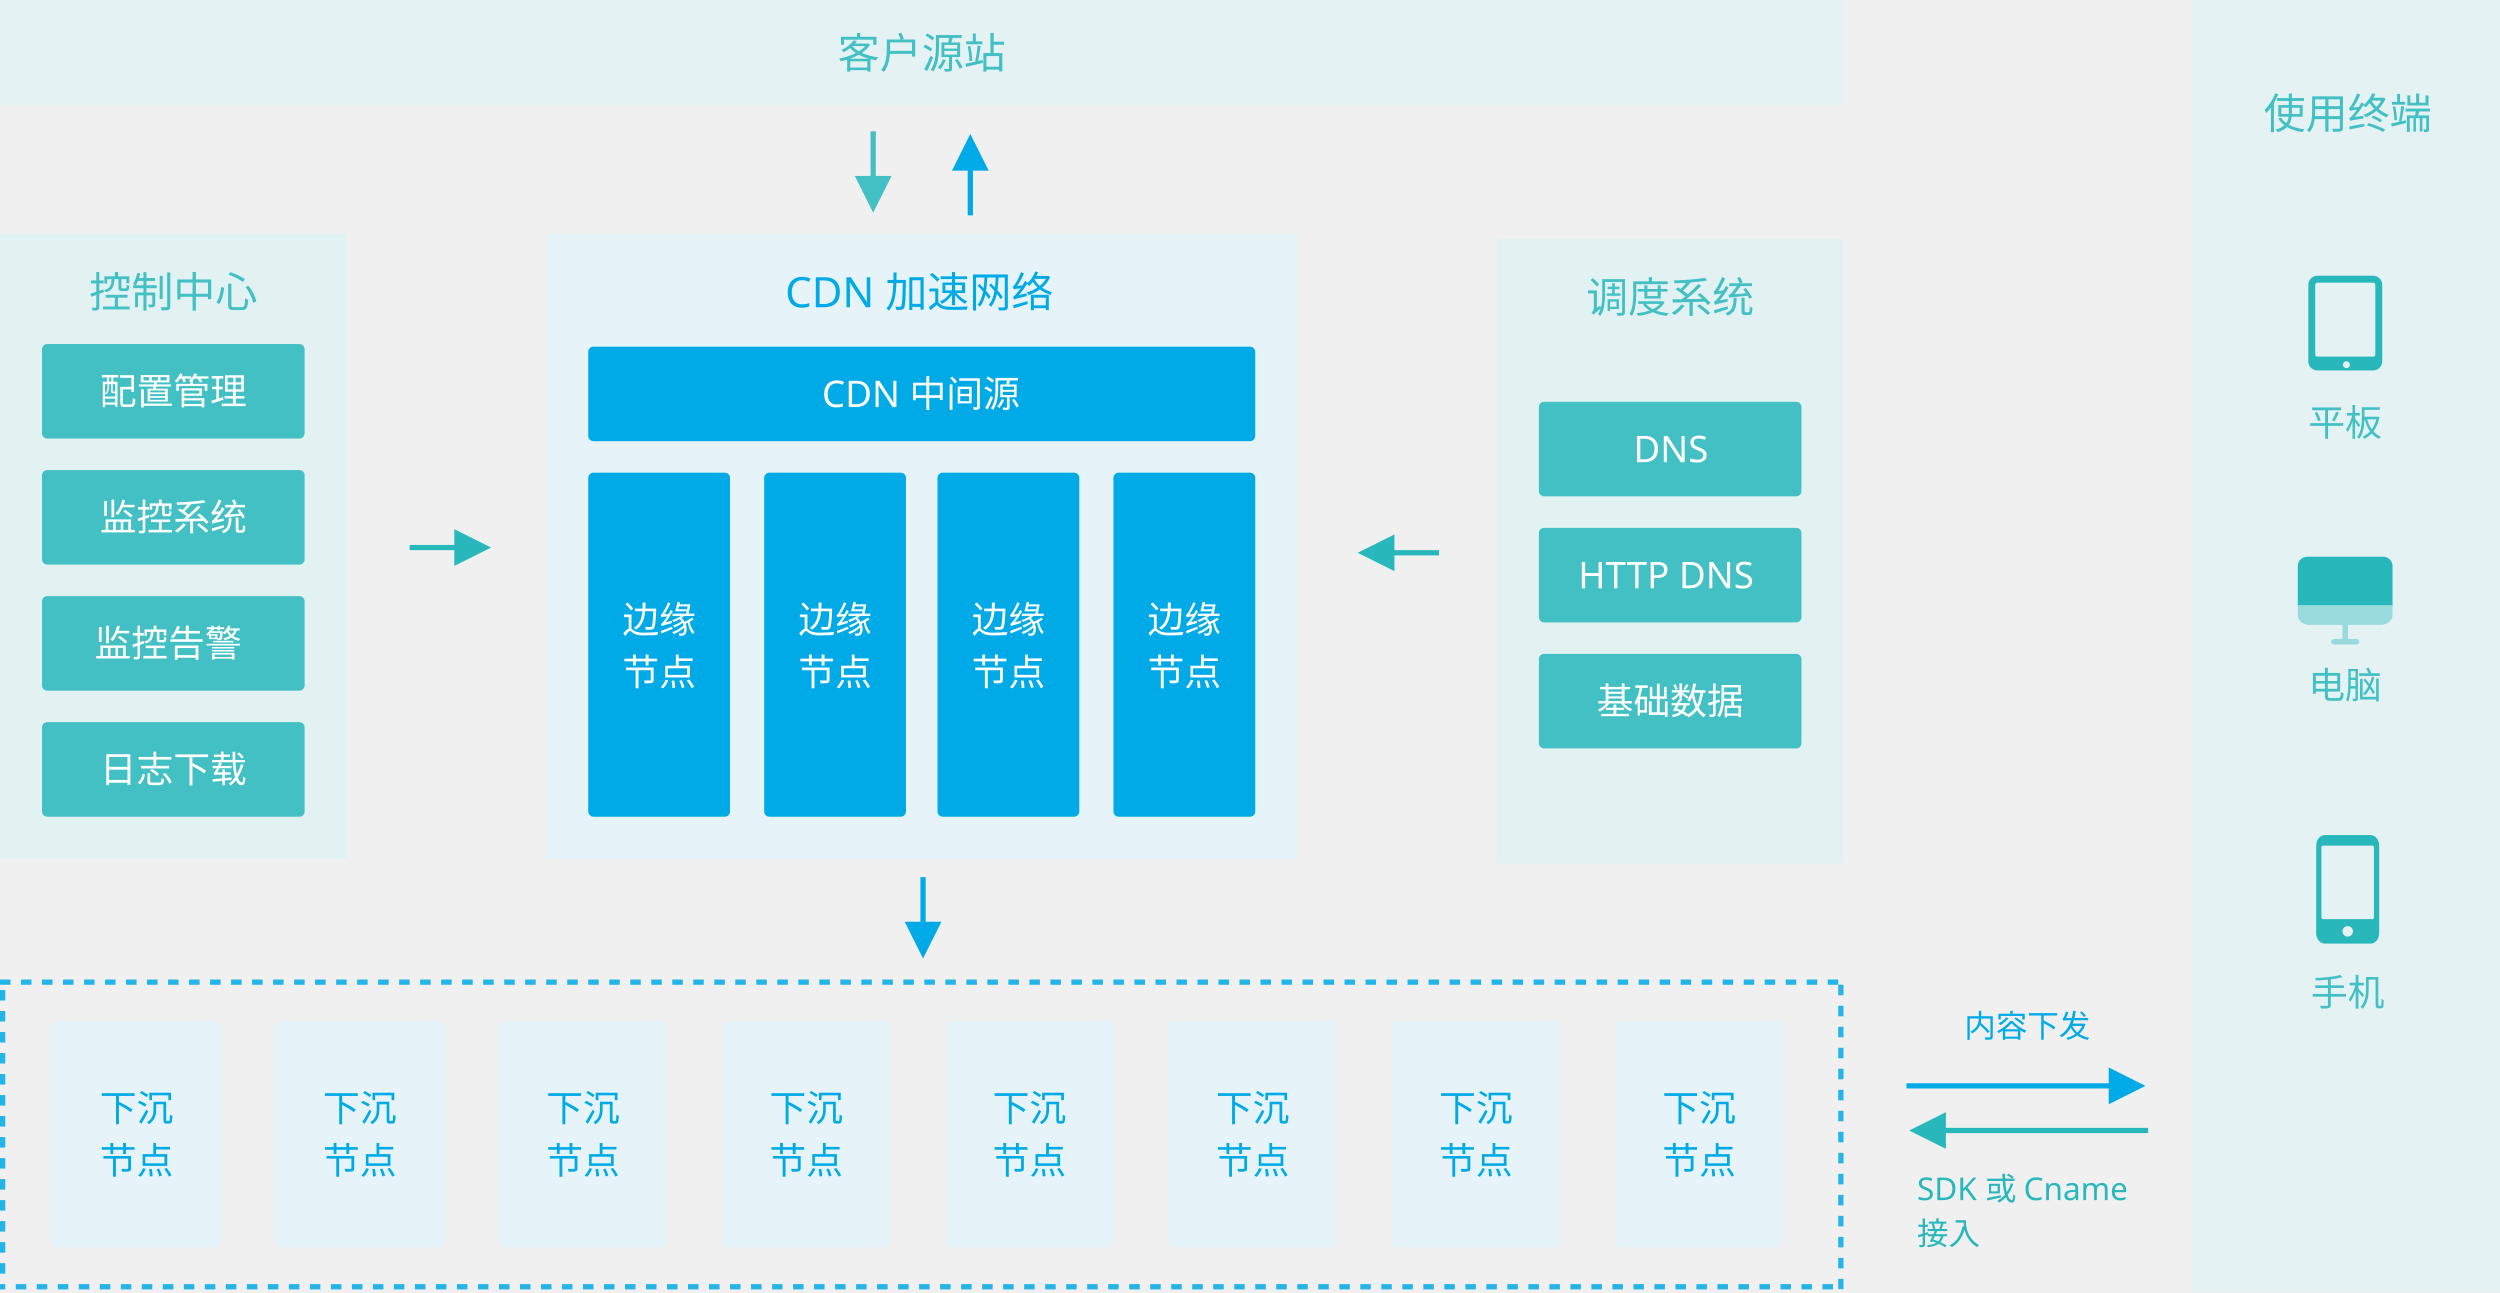
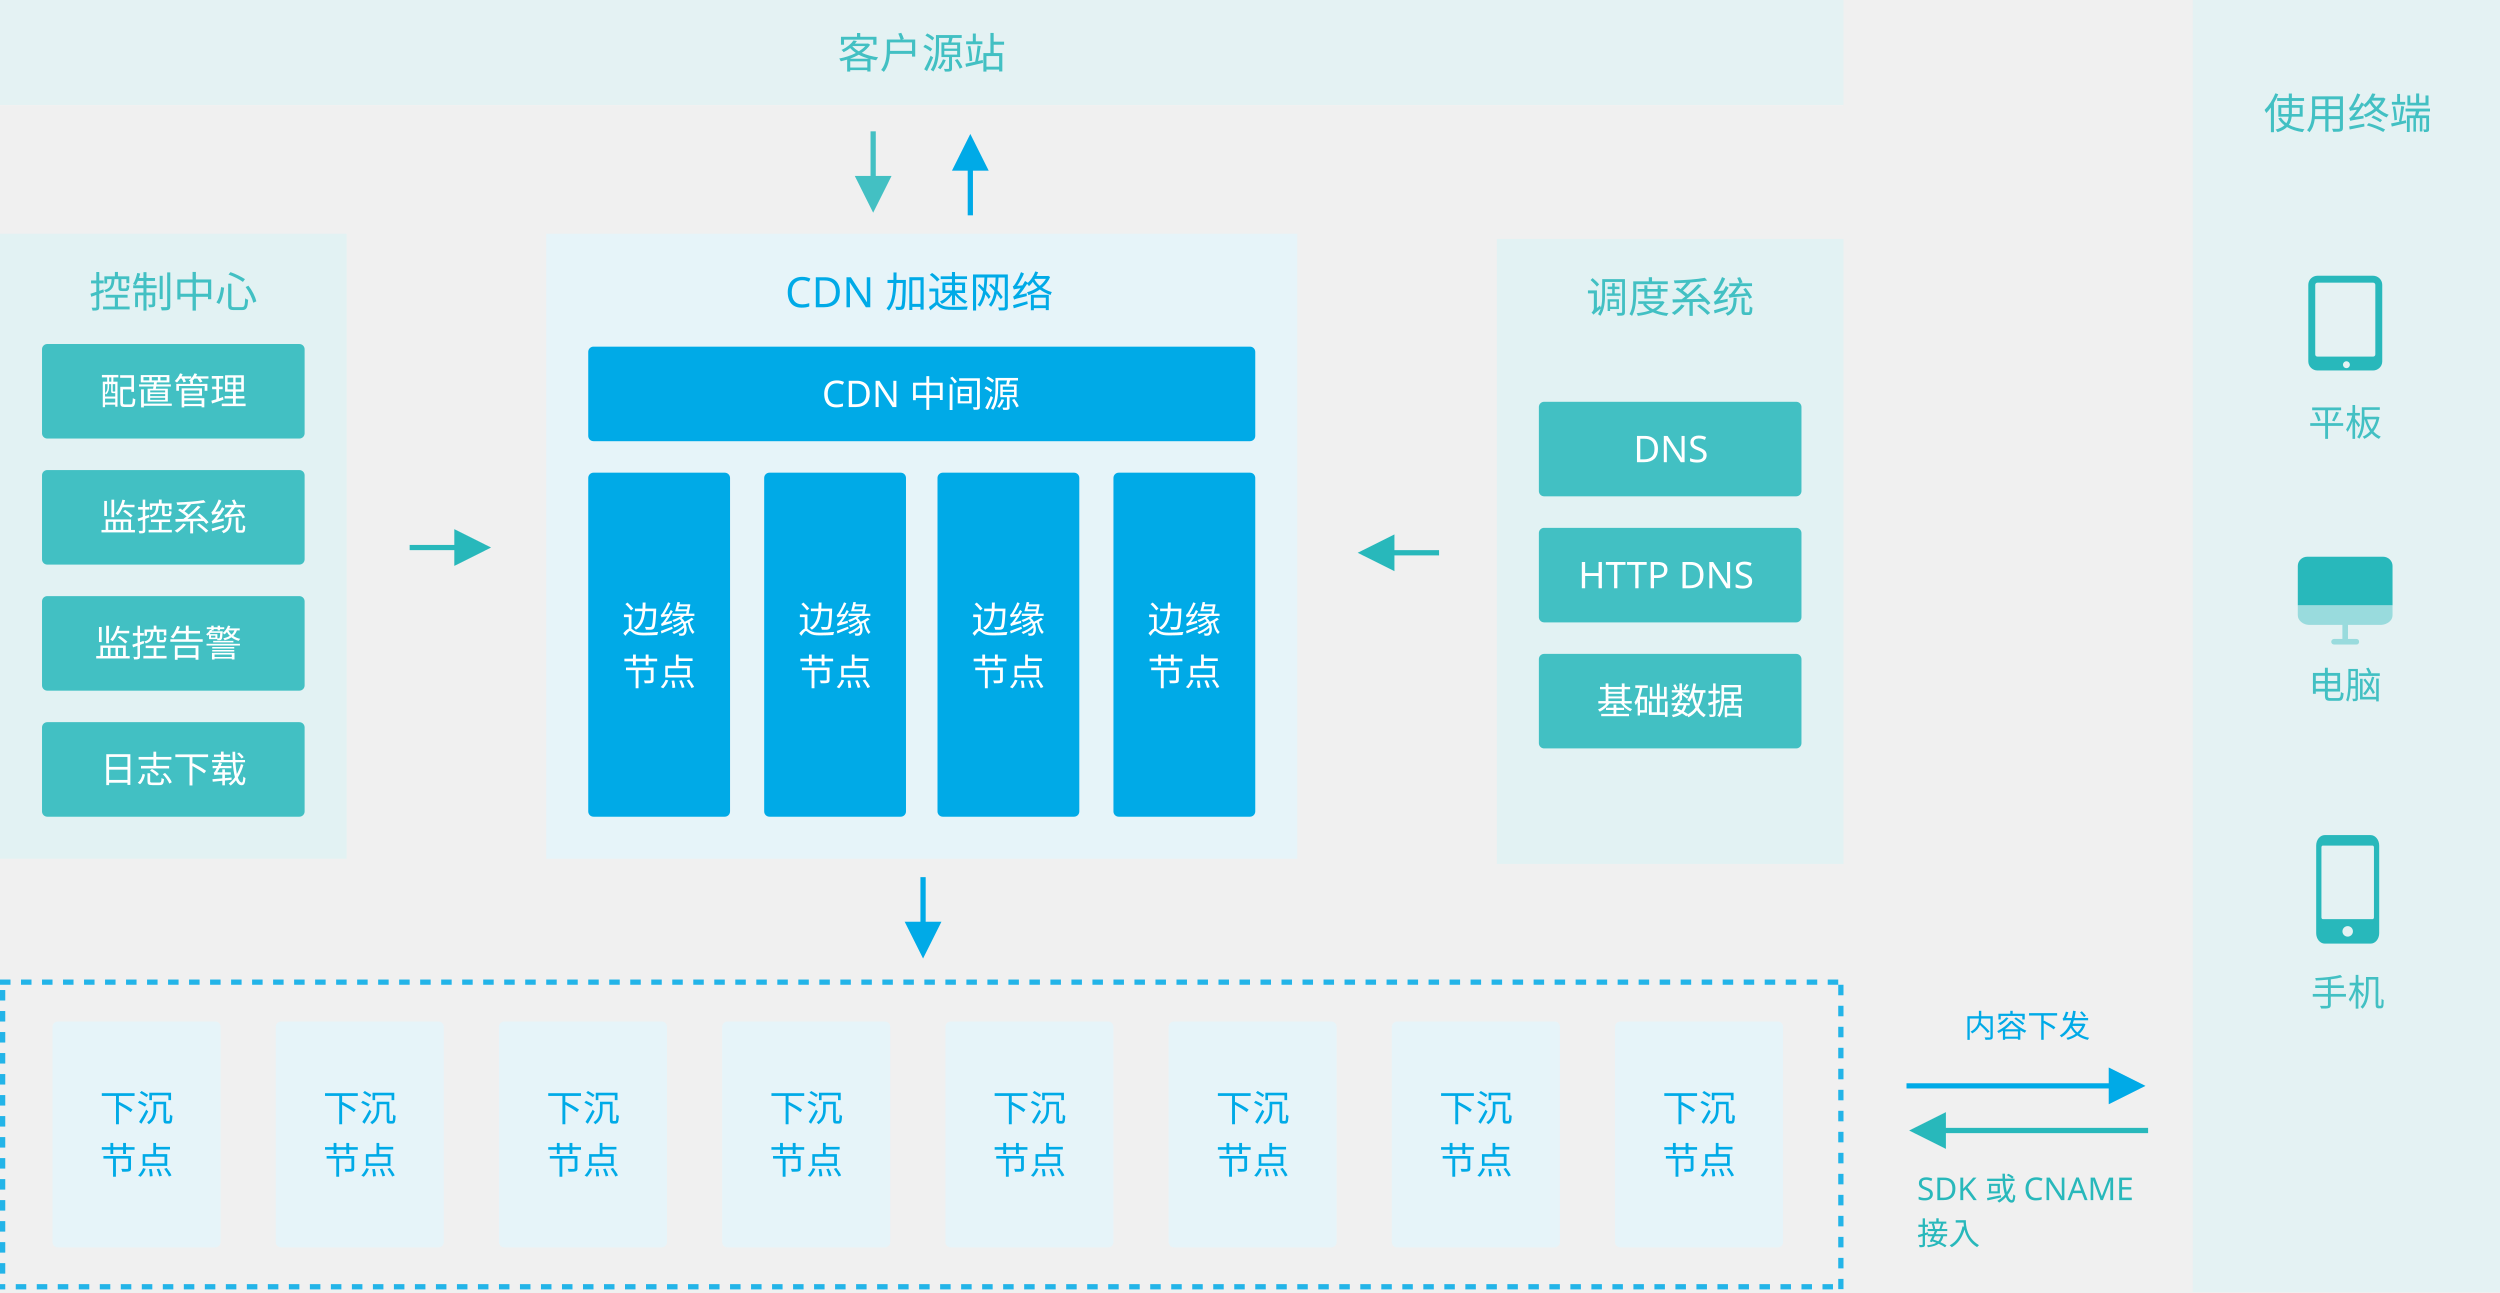
<svg xmlns="http://www.w3.org/2000/svg" xmlns:xlink="http://www.w3.org/1999/xlink" width="952" height="492" viewBox="0 0 952 492">
  <defs>
    <rect id="架构图-a" width="702" height="118" x="0" y="0" />
    <mask id="架构图-b" width="702" height="118" x="0" y="0" fill="#fff" maskContentUnits="userSpaceOnUse" maskUnits="objectBoundingBox">
      <use xlink:href="#架构图-a" />
    </mask>
  </defs>
  <g fill="none" fill-rule="evenodd">
    <g transform="translate(0 89)">
      <polygon fill="#E2F2F3" points="0 0 132 0 132 238 0 238" />
      <path fill="#28B8BB" fill-rule="nonzero" d="M173,112.5 L187,119.5 L173,126.5 L173,120.5 L156,120.5 L156,118.5 L173,118.5 L173,112.5 Z" />
      <rect width="100" height="36" x="16" y="42" fill="#42C0C3" rx="2" />
      <rect width="100" height="36" x="16" y="90" fill="#42C0C3" rx="2" />
      <rect width="100" height="36" x="16" y="138" fill="#42C0C3" rx="2" />
      <rect width="100" height="36" x="16" y="186" fill="#42C0C3" rx="2" />
      <text fill="#42C0C3" font-family="PingFangSC-Medium, PingFang SC" font-size="16" font-weight="400">
        <tspan x="34" y="28">控制中心</tspan>
      </text>
      <text fill="#FFF" font-family="PingFangSC-Regular, PingFang SC" font-size="14">
        <tspan x="38" y="65">配置管理</tspan>
      </text>
      <text fill="#FFF" font-family="PingFangSC-Regular, PingFang SC" font-size="14">
        <tspan x="38" y="113">监控系统</tspan>
      </text>
      <text fill="#FFF" font-family="PingFangSC-Regular, PingFang SC" font-size="14">
        <tspan x="36" y="161">监控告警</tspan>
      </text>
      <text fill="#FFF" font-family="PingFangSC-Regular, PingFang SC" font-size="14">
        <tspan x="38" y="209">日志下载</tspan>
      </text>
    </g>
    <g transform="translate(570 91)">
      <polygon fill="#E2F2F3" points="0 0 132 0 132 238 0 238" />
      <g transform="translate(16 62)">
        <rect width="100" height="36" fill="#42C0C3" rx="2" />
        <rect width="100" height="36" y="48" fill="#42C0C3" rx="2" />
        <rect width="100" height="36" y="96" fill="#42C0C3" rx="2" />
        <text fill="#FFF" font-family="PingFangSC-Regular, PingFang SC" font-size="14">
          <tspan x="36" y="23">DNS</tspan>
        </text>
        <text fill="#FFF" font-family="PingFangSC-Regular, PingFang SC" font-size="14">
          <tspan x="15" y="71">HTTP DNS</tspan>
        </text>
        <text fill="#FFF" font-family="PingFangSC-Regular, PingFang SC" font-size="14">
          <tspan x="22" y="119">基础数据</tspan>
        </text>
      </g>
      <text fill="#42C0C3" font-family="PingFangSC-Medium, PingFang SC" font-size="16" font-weight="400">
        <tspan x="34" y="28">调度系统</tspan>
      </text>
    </g>
    <g transform="translate(208 89)">
      <polygon fill="#E6F4F9" points="0 0 286 0 286 238 0 238" />
      <path fill="#00AAE7" fill-rule="nonzero" d="M144.5,245 L144.5,262 L150.5,262 L143.5,276 L136.5,262 L142.5,262 L142.5,245 L144.5,245 Z" />
      <path fill="#28B8BB" fill-rule="nonzero" d="M323,114.5 L323,120.5 L340,120.5 L340,122.5 L323,122.5 L323,128.5 L309,121.5 L323,114.5 Z" />
      <g transform="translate(16 43)">
        <rect width="254" height="36" fill="#00AAE7" rx="2" />
        <text fill="#FFF" font-family="PingFangSC-Regular, PingFang SC" font-size="14">
          <tspan x="89" y="23">CDN 中间源</tspan>
        </text>
      </g>
      <g transform="translate(16 91)">
        <rect width="54" height="131" fill="#00AAE7" rx="2" />
        <text fill="#FFF" font-family="PingFangSC-Regular, PingFang SC" font-size="14">
          <tspan x="13" y="61">边缘</tspan>
          <tspan x="13" y="81">节点</tspan>
        </text>
        <rect width="54" height="131" x="67" fill="#00AAE7" rx="2" />
        <text fill="#FFF" font-family="PingFangSC-Regular, PingFang SC" font-size="14">
          <tspan x="80" y="61">边缘</tspan>
          <tspan x="80" y="81">节点</tspan>
        </text>
        <rect width="54" height="131" x="133" fill="#00AAE7" rx="2" />
        <text fill="#FFF" font-family="PingFangSC-Regular, PingFang SC" font-size="14">
          <tspan x="146" y="61">边缘</tspan>
          <tspan x="146" y="81">节点</tspan>
        </text>
        <rect width="54" height="131" x="200" fill="#00AAE7" rx="2" />
        <text fill="#FFF" font-family="PingFangSC-Regular, PingFang SC" font-size="14">
          <tspan x="213" y="61">边缘</tspan>
          <tspan x="213" y="81">节点</tspan>
        </text>
      </g>
      <text fill="#00AAE7" font-family="PingFangSC-Medium, PingFang SC" font-size="16" font-weight="400">
        <tspan x="91" y="28">CDN 加速网络</tspan>
      </text>
    </g>
    <rect width="702" height="40" fill="#E2F2F3" opacity=".854" />
    <text fill="#42C0C3" font-family="PingFangSC-Medium, PingFang SC" font-size="16" font-weight="400">
      <tspan x="319" y="26">客户源站</tspan>
    </text>
    <g fill-rule="nonzero" transform="translate(332 51)">
      <path fill="#43C0C3" d="M1.5,-1 L1.5,16 L7.5,16 L0.5,30 L-6.5,16 L-0.5,16 L-0.5,-1 L1.5,-1 Z" />
      <path fill="#00AAE7" d="M37.5,0 L44.5,14 L38.5,14 L38.5,31 L36.5,31 L36.5,14 L30.5,14 L37.5,0 Z" />
    </g>
    <g transform="translate(0 373)">
      <use stroke="#00AAE7" stroke-dasharray="4 4" stroke-width="4" mask="url(#架构图-b)" opacity=".854" xlink:href="#架构图-a" />
      <g transform="translate(20 16)">
        <rect width="64" height="86" fill="#E6F4F9" rx="2" />
        <text fill="#00AAE7" font-family="PingFangSC-Regular, PingFang SC" font-size="14">
          <tspan x="18" y="38">下沉</tspan>
          <tspan x="18" y="58">节点</tspan>
        </text>
        <g transform="translate(85)">
          <rect width="64" height="86" fill="#E6F4F9" rx="2" />
          <text fill="#00AAE7" font-family="PingFangSC-Regular, PingFang SC" font-size="14">
            <tspan x="18" y="38">下沉</tspan>
            <tspan x="18" y="58">节点</tspan>
          </text>
        </g>
        <g transform="translate(170)">
          <rect width="64" height="86" fill="#E6F4F9" rx="2" />
          <text fill="#00AAE7" font-family="PingFangSC-Regular, PingFang SC" font-size="14">
            <tspan x="18" y="38">下沉</tspan>
            <tspan x="18" y="58">节点</tspan>
          </text>
        </g>
        <g transform="translate(255)">
          <rect width="64" height="86" fill="#E6F4F9" rx="2" />
          <text fill="#00AAE7" font-family="PingFangSC-Regular, PingFang SC" font-size="14">
            <tspan x="18" y="38">下沉</tspan>
            <tspan x="18" y="58">节点</tspan>
          </text>
        </g>
        <g transform="translate(340)">
          <rect width="64" height="86" fill="#E6F4F9" rx="2" />
          <text fill="#00AAE7" font-family="PingFangSC-Regular, PingFang SC" font-size="14">
            <tspan x="18" y="38">下沉</tspan>
            <tspan x="18" y="58">节点</tspan>
          </text>
        </g>
        <g transform="translate(425)">
          <rect width="64" height="86" fill="#E6F4F9" rx="2" />
          <text fill="#00AAE7" font-family="PingFangSC-Regular, PingFang SC" font-size="14">
            <tspan x="18" y="38">下沉</tspan>
            <tspan x="18" y="58">节点</tspan>
          </text>
        </g>
        <g transform="translate(510)">
          <rect width="64" height="86" fill="#E6F4F9" rx="2" />
          <text fill="#00AAE7" font-family="PingFangSC-Regular, PingFang SC" font-size="14">
            <tspan x="18" y="38">下沉</tspan>
            <tspan x="18" y="58">节点</tspan>
          </text>
        </g>
        <g transform="translate(595)">
          <rect width="64" height="86" fill="#E6F4F9" rx="2" />
          <text fill="#00AAE7" font-family="PingFangSC-Regular, PingFang SC" font-size="14">
            <tspan x="18" y="38">下沉</tspan>
            <tspan x="18" y="58">节点</tspan>
          </text>
        </g>
      </g>
    </g>
    <g transform="translate(727 382)">
      <path fill="#00AAE7" fill-rule="nonzero" d="M76,24.5 L90,31.5 L76,38.5 L76,32.5 L-1,32.5 L-1,30.5 L76,30.5 L76,24.5 Z" />
      <path fill="#28B8BB" fill-rule="nonzero" d="M14,41.5 L14,47.5 L91,47.5 L91,49.5 L14,49.5 L14,55.5 L0,48.5 L14,41.5 Z" />
      <text fill="#00AAE7" font-family="PingFangSC-Regular, PingFang SC" font-size="12">
        <tspan x="21" y="13">内容下发</tspan>
      </text>
      <text fill="#28B8BB" font-family="PingFangSC-Regular, PingFang SC" font-size="12">
-         <tspan x="3" y="75">SDK 或 Cname</tspan>
+         <tspan x="3" y="75">SDK 或 CNAME</tspan>
        <tspan x="3" y="92">接入</tspan>
      </text>
    </g>
    <g transform="translate(835)">
      <path fill="#E2F2F3" d="M0,0 L117,0 L117,492 L0,492 L0,0 Z" opacity=".85" />
      <text fill="#42C0C3" font-family="PingFangSC-Medium, PingFang SC" font-size="16" font-weight="400">
        <tspan x="27" y="49">使用终端</tspan>
      </text>
      <g transform="translate(40 105)">
        <g transform="translate(5 213)">
          <path fill="#28B8BB" fill-rule="nonzero" d="M22.727,0 L5.273,0 C3.465,0 2,1.791 2,4 L2,37.333 C2,39.542 3.465,41.333 5.273,41.333 L22.727,41.333 C24.535,41.333 26,39.542 26,37.333 L26,4 C26,1.791 24.535,0 22.727,0 Z M14,38.667 C12.895,38.667 12,37.771 12,36.667 C12,35.562 12.895,34.667 14,34.667 C15.105,34.667 16,35.562 16,36.667 C16,37.771 15.105,38.667 14,38.667 L14,38.667 Z M24,31.333 C24,31.702 23.776,32 23.5,32 L4.5,32 C4.224,32 4,31.702 4,31.333 L4,4.667 C4,4.298 4.224,4 4.5,4 L23.5,4 C23.776,4 24,4.298 24,4.667 L24,31.333 Z" />
          <text fill="#42C0C3" font-family="PingFangSC-Medium, PingFang SC" font-size="14" font-weight="400">
            <tspan x="0" y="65">手机</tspan>
          </text>
        </g>
        <g transform="translate(0 107)">
          <path fill="#28B8BB" fill-rule="nonzero" d="M3.608,0 L32.472,0 C34.456,0 36.08,1.573 36.08,3.495 L36.08,18.48 L0,18.48 L0,3.495 C0.005,1.568 1.617,0.007 3.608,0 Z" />
          <path fill="#28B8BB" fill-opacity=".397" fill-rule="nonzero" d="M31.785,25.96 L19.122,25.96 L19.101,31.303 L22.285,31.303 C22.847,31.303 23.346,31.668 23.346,32.371 C23.335,32.457 23.335,33.44 22.285,33.44 L13.795,33.44 C13.169,33.44 12.747,32.987 12.734,32.371 C12.747,31.736 13.318,31.303 13.795,31.303 L16.979,31.303 L16.979,25.96 L4.372,25.96 C2.027,25.96 0,24.251 0,22.335 L0,18.48 L36.08,18.48 L36.08,22.335 C36.08,24.251 34.136,25.819 31.785,25.96 L31.785,25.96 Z" />
          <text fill="#42C0C3" font-family="PingFangSC-Medium, PingFang SC" font-size="14" font-weight="400">
            <tspan x="4" y="54">电脑</tspan>
          </text>
        </g>
        <g transform="translate(4)">
          <path fill="#28B8BB" fill-rule="nonzero" d="M0,32.644 L0,3.436 C0,1.546 1.584,0 3.52,0 L24.64,0 C26.576,0 28.16,1.546 28.16,3.436 L28.16,32.644 C28.16,34.534 26.576,36.08 24.64,36.08 L3.52,36.08 C1.584,36.08 0,34.534 0,32.644 Z" />
          <text fill="#42C0C3" font-family="PingFangSC-Medium, PingFang SC" font-size="14" font-weight="400">
            <tspan x="0" y="61">平板</tspan>
          </text>
          <path fill="#E5F2F3" fill-rule="nonzero" d="M24.64 2.64L3.52 2.64C2.992 2.64 2.64 2.981 2.64 3.493L2.64 29.947C2.64 30.459 2.992 30.8 3.52 30.8L24.64 30.8C25.168 30.8 25.52 30.459 25.52 29.947L25.52 3.493C25.52 2.981 25.168 2.64 24.64 2.64zM13.2 33.88C13.2 34.609 13.791 35.2 14.52 35.2 15.249 35.2 15.84 34.609 15.84 33.88 15.84 33.151 15.249 32.56 14.52 32.56 13.791 32.56 13.2 33.151 13.2 33.88z" />
        </g>
      </g>
    </g>
  </g>
</svg>
